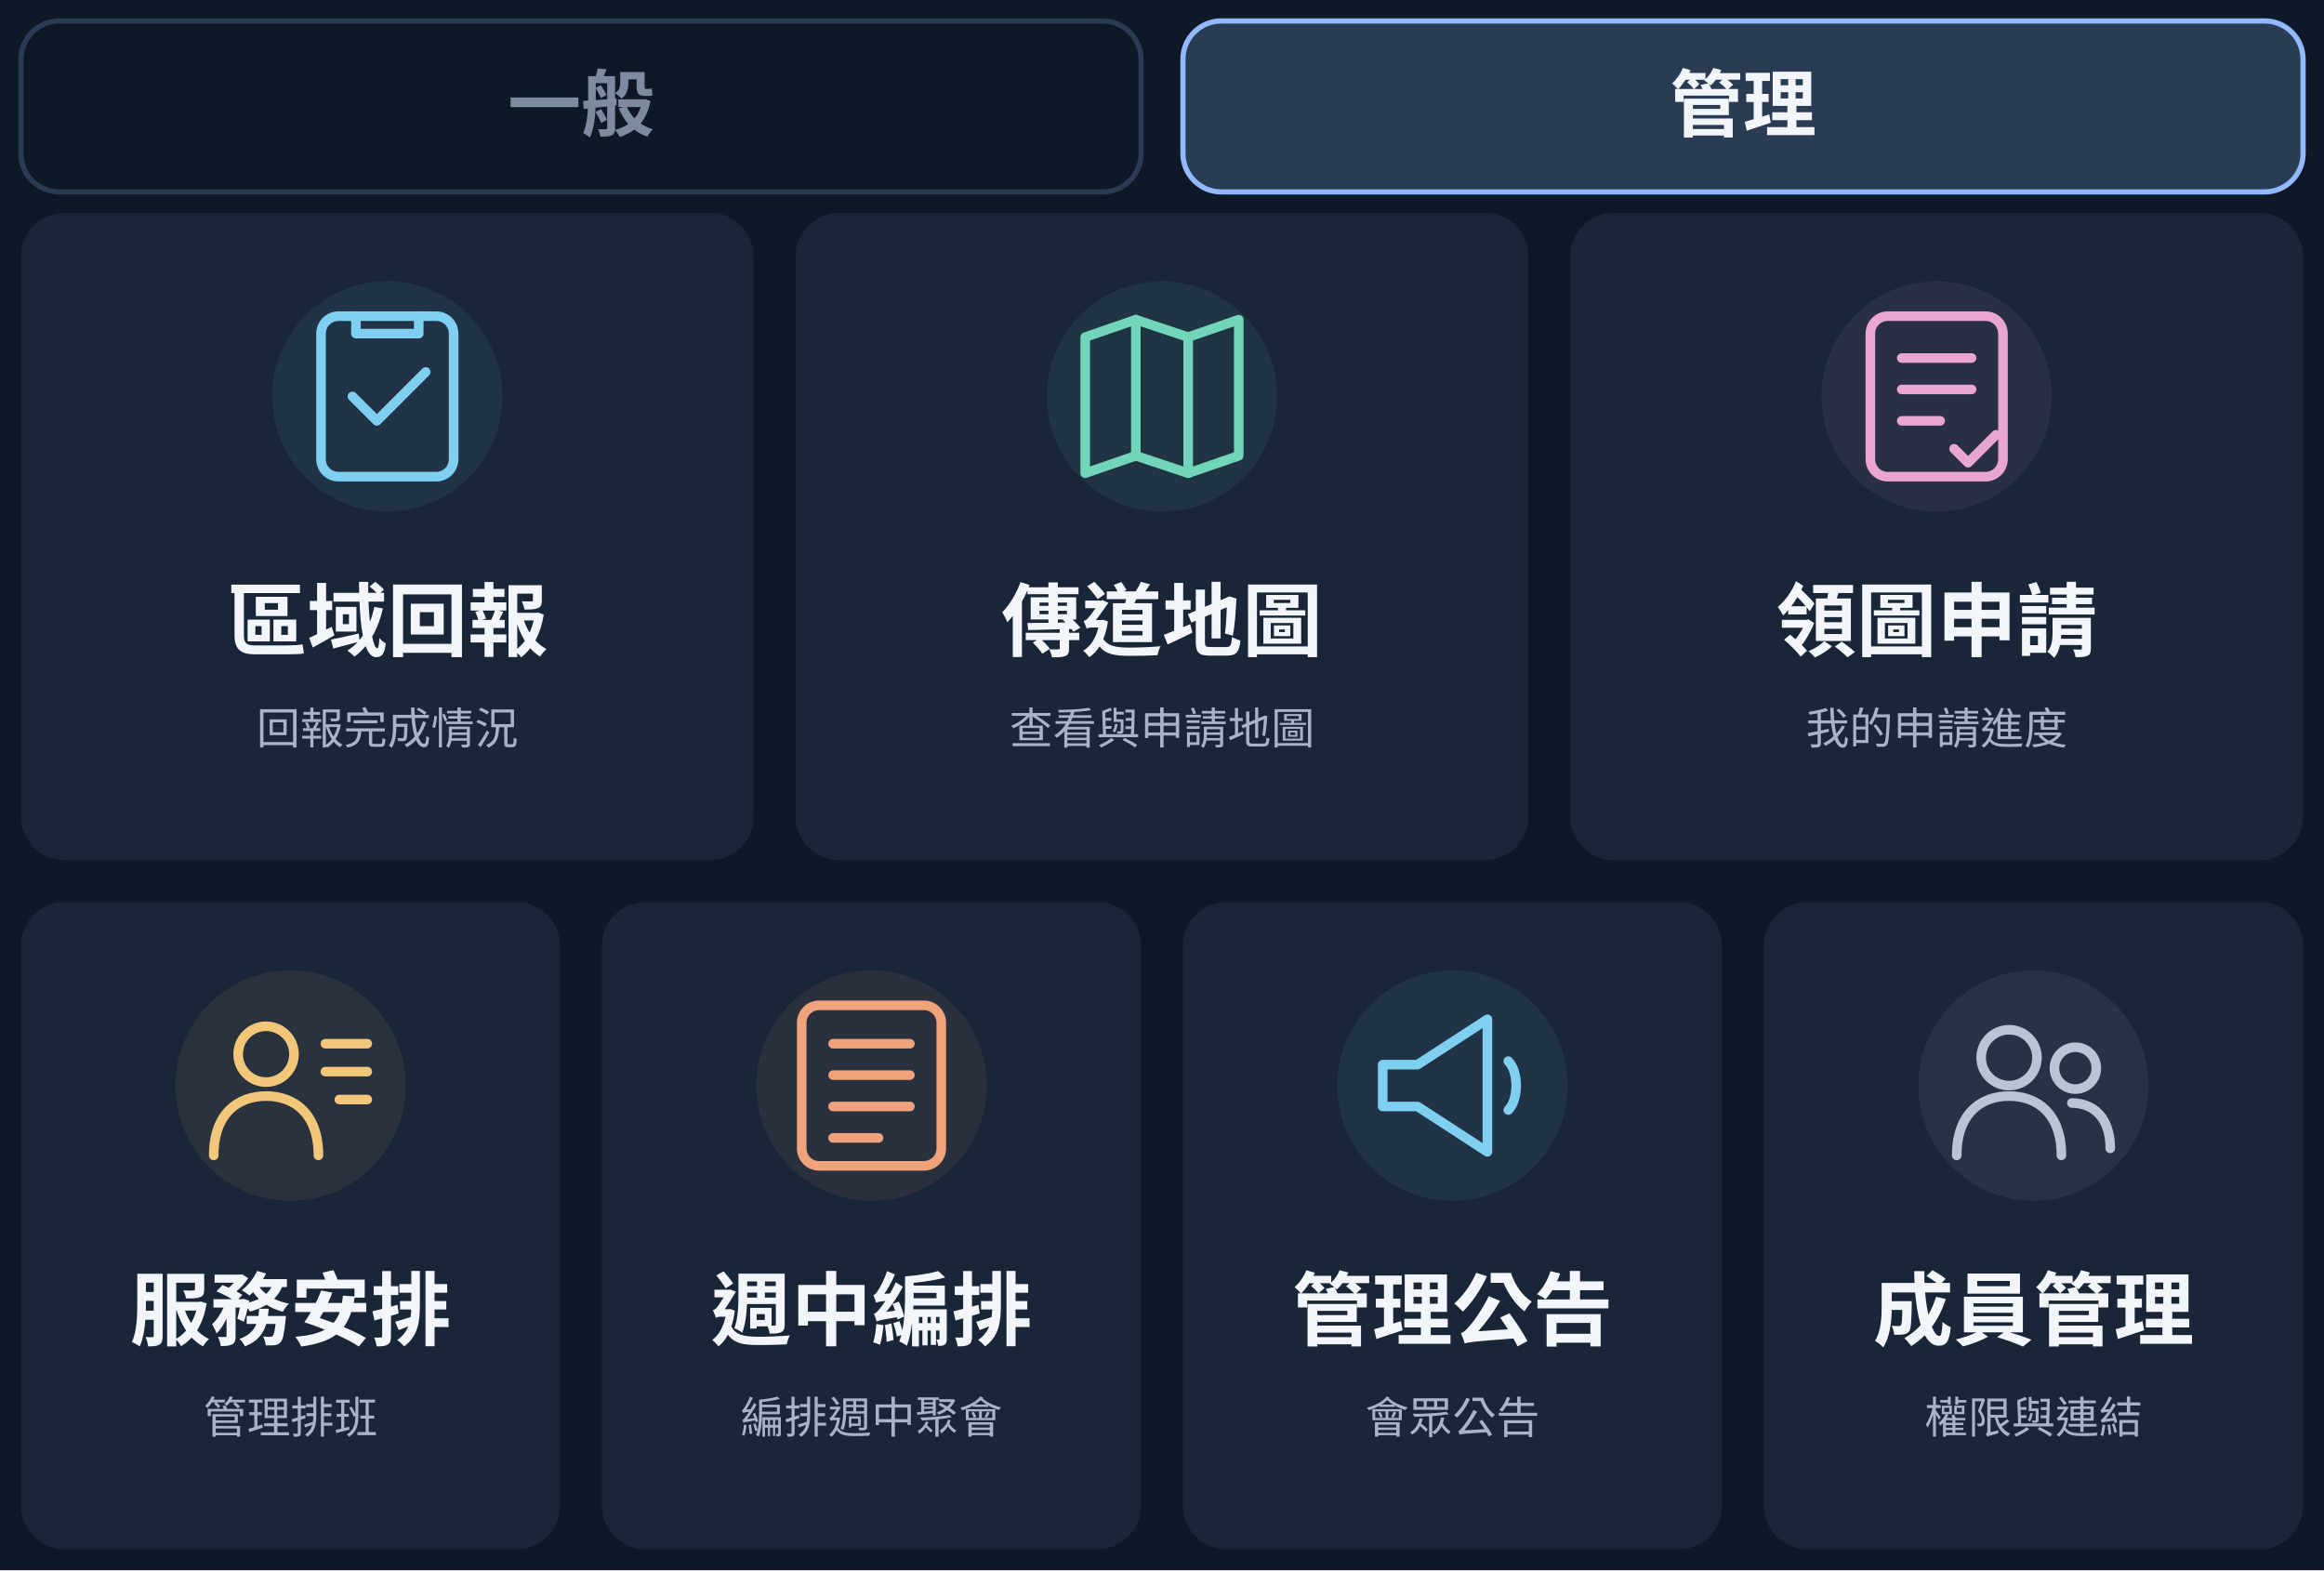
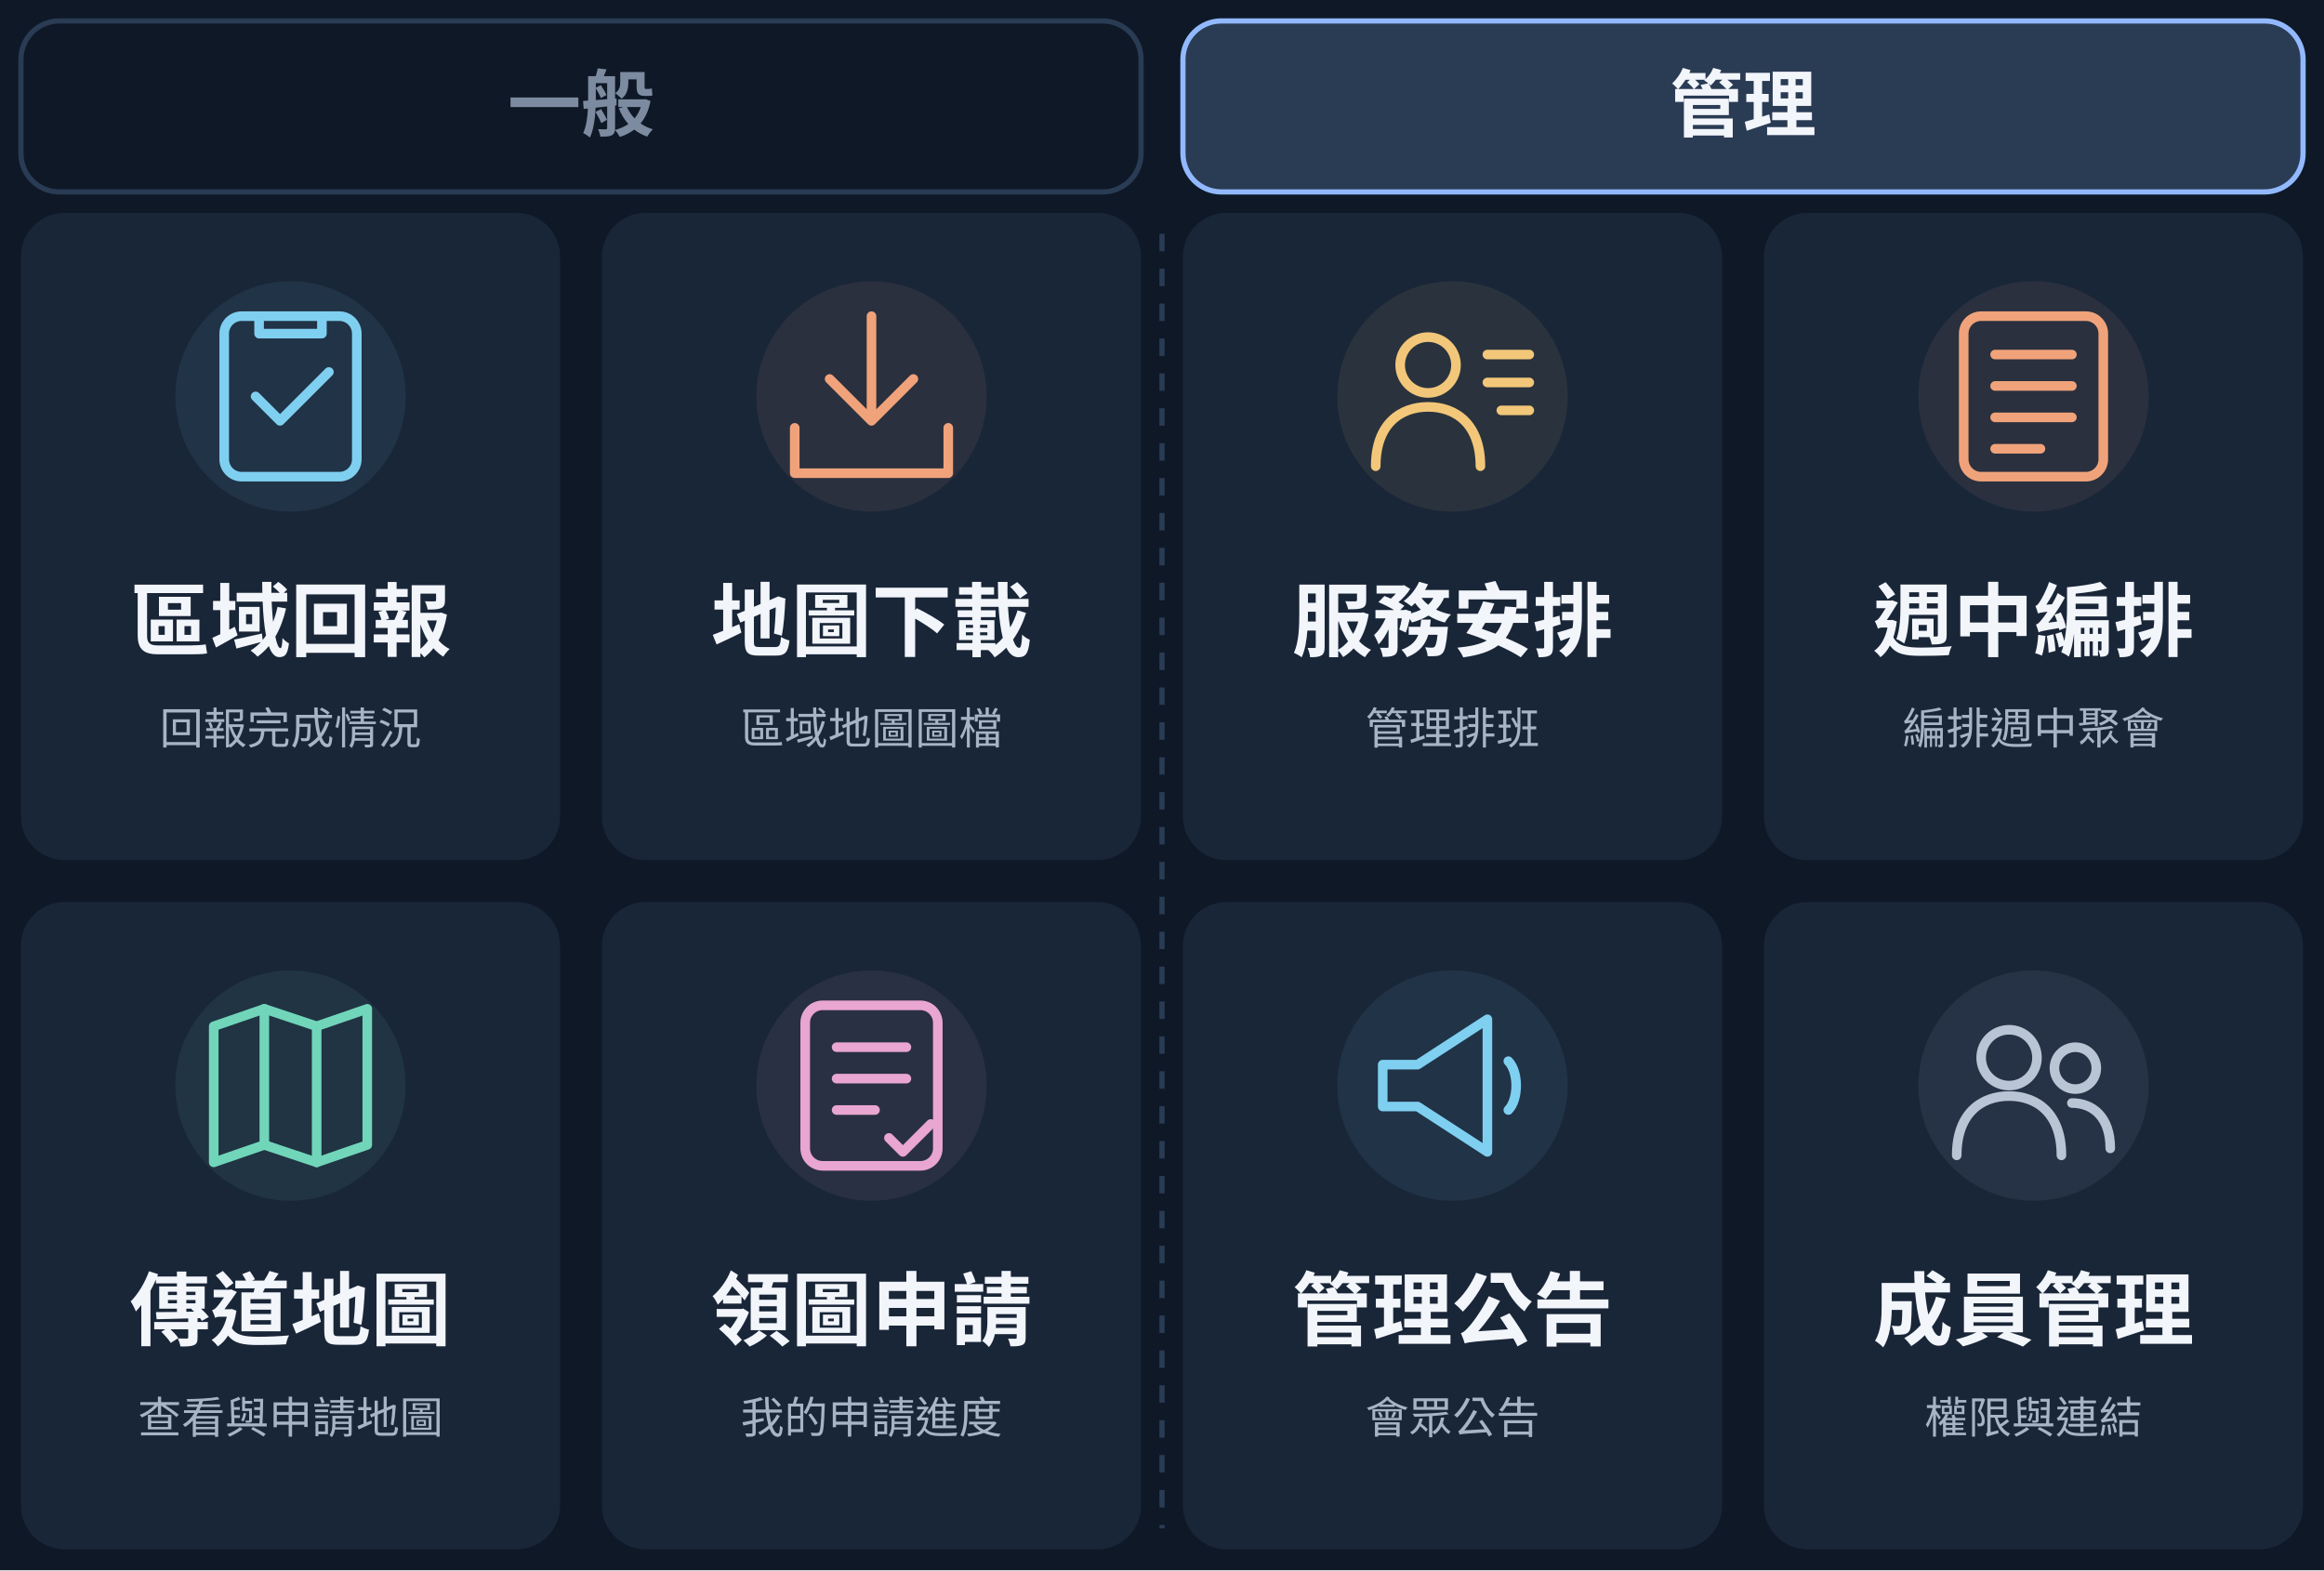
<svg xmlns="http://www.w3.org/2000/svg" width="1332" height="900" viewBox="0 0 1332 900">
  <rect width="1332" height="900" fill="#0e1827" />
  <g transform="translate(0 0)">
    <rect x="12" y="12" width="642" height="98" rx="22" fill="#0e1827" stroke="#2a3b54" stroke-width="3" />
    <text x="333" y="75" text-anchor="middle" fill="#7d8ba0" font-family="Microsoft JhengHei, Noto Sans CJK TC, sans-serif" font-weight="700" font-size="42">一般</text>
  </g>
  <g transform="translate(666 0)">
    <rect x="12" y="12" width="642" height="98" rx="22" fill="#2a3b54" stroke="#92b9ff" stroke-width="3" />
    <text x="333" y="75" text-anchor="middle" fill="#f2f5fa" font-family="Microsoft JhengHei, Noto Sans CJK TC, sans-serif" font-weight="700" font-size="42">管理</text>
  </g>
  <g transform="translate(0 110)">
-     <rect x="12" y="12" width="420" height="371" rx="25" fill="#192638" />
-     <circle cx="222" cy="117.211" r="66" fill="#7fd0f0" opacity=".08" />
-     <g transform="translate(222 117.2107)" fill="none" stroke="#7fd0f0" stroke-width="5.5" stroke-linejoin="round" stroke-linecap="round">
+     <rect x="12" y="12" width="309" height="371" rx="25" fill="#192638" />
+     <circle cx="166.5" cy="117.211" r="66" fill="#7fd0f0" opacity=".08" />
+     <g transform="translate(166.5 117.2107)" fill="none" stroke="#7fd0f0" stroke-width="5.5" stroke-linejoin="round" stroke-linecap="round">
      <rect x="-38" y="-46" width="76" height="92" rx="10" />
      <path d="M-18-46V-36H18V-46M-20 0-6 14 22-14" />
    </g>
-     <text x="222" y="262.552" text-anchor="middle" fill="#f2f5fa" font-family="Microsoft JhengHei, Noto Sans CJK TC, sans-serif" font-weight="700" font-size="46">區域回報</text>
-     <text x="222" y="316.469" text-anchor="middle" fill="#a6b4c6" font-family="Microsoft JhengHei, Noto Sans CJK TC, sans-serif" font-size="25">回報完成情況</text>
+     <text x="166.5" y="262.552" text-anchor="middle" fill="#f2f5fa" font-family="Microsoft JhengHei, Noto Sans CJK TC, sans-serif" font-weight="700" font-size="46">區域回報</text>
+     <text x="166.5" y="316.469" text-anchor="middle" fill="#a6b4c6" font-family="Microsoft JhengHei, Noto Sans CJK TC, sans-serif" font-size="25">回報完成情況</text>
  </g>
-   <g transform="translate(444 110)">
-     <rect x="12" y="12" width="420" height="371" rx="25" fill="#192638" />
-     <circle cx="222" cy="117.211" r="66" fill="#71d5ba" opacity=".08" />
-     <g transform="translate(222 117.2107)" fill="none" stroke="#71d5ba" stroke-width="5.5" stroke-linejoin="round" stroke-linecap="round">
-       <path d="M-44-34-15-44 15-34 44-44V34L15 44-15 34-44 44Z" />
-       <path d="M-15-44V34M15-34V44" />
+   <g transform="translate(333 110)">
+     <rect x="12" y="12" width="309" height="371" rx="25" fill="#192638" />
+     <circle cx="166.5" cy="117.211" r="66" fill="#f0a37a" opacity=".08" />
+     <g transform="translate(166.5 117.2107)" fill="none" stroke="#f0a37a" stroke-width="5.5" stroke-linejoin="round" stroke-linecap="round">
+       <path d="M0-46V14M-24-10 0 14 24-10" />
+       <path d="M-44 18V44H44V18" />
    </g>
-     <text x="222" y="262.552" text-anchor="middle" fill="#f2f5fa" font-family="Microsoft JhengHei, Noto Sans CJK TC, sans-serif" font-weight="700" font-size="46">傳道地圖</text>
-     <text x="222" y="316.469" text-anchor="middle" fill="#a6b4c6" font-family="Microsoft JhengHei, Noto Sans CJK TC, sans-serif" font-size="25">查看與申請地圖</text>
+     <text x="166.5" y="262.552" text-anchor="middle" fill="#f2f5fa" font-family="Microsoft JhengHei, Noto Sans CJK TC, sans-serif" font-weight="700" font-size="46">地圖下載</text>
+     <text x="166.5" y="316.469" text-anchor="middle" fill="#a6b4c6" font-family="Microsoft JhengHei, Noto Sans CJK TC, sans-serif" font-size="25">區域地圖圖檔</text>
  </g>
-   <g transform="translate(888 110)">
-     <rect x="12" y="12" width="420" height="371" rx="25" fill="#192638" />
-     <circle cx="222" cy="117.211" r="66" fill="#e9a6d0" opacity=".08" />
-     <g transform="translate(222 117.2107)" fill="none" stroke="#e9a6d0" stroke-width="5.5" stroke-linejoin="round" stroke-linecap="round">
-       <rect x="-38" y="-46" width="76" height="92" rx="10" />
-       <path d="M-20-22H20M-20-4H20M-20 14H2M10 30 18 38 34 22" />
-     </g>
-     <text x="222" y="262.552" text-anchor="middle" fill="#f2f5fa" font-family="Microsoft JhengHei, Noto Sans CJK TC, sans-serif" font-weight="700" font-size="46">領圖申請</text>
-     <text x="222" y="316.469" text-anchor="middle" fill="#a6b4c6" font-family="Microsoft JhengHei, Noto Sans CJK TC, sans-serif" font-size="25">我的申請進度</text>
-   </g>
-   <g transform="translate(0 505)">
+   <g transform="translate(666 110)">
    <rect x="12" y="12" width="309" height="371" rx="25" fill="#192638" />
    <circle cx="166.5" cy="117.211" r="66" fill="#f3c779" opacity=".08" />
    <g transform="translate(166.5 117.2107)" fill="none" stroke="#f3c779" stroke-width="5.5" stroke-linejoin="round" stroke-linecap="round">
      <circle cx="-14" cy="-18" r="16" />
      <path d="M-44 40C-44 16-30 6-14 6S16 16 16 40" />
      <path d="M20-24H44M20-8H44M28 8H44" />
    </g>
    <text x="166.5" y="262.552" text-anchor="middle" fill="#f2f5fa" font-family="Microsoft JhengHei, Noto Sans CJK TC, sans-serif" font-weight="700" font-size="46">服務安排</text>
    <text x="166.5" y="316.469" text-anchor="middle" fill="#a6b4c6" font-family="Microsoft JhengHei, Noto Sans CJK TC, sans-serif" font-size="25">管理排班</text>
  </g>
-   <g transform="translate(333 505)">
+   <g transform="translate(999 110)">
    <rect x="12" y="12" width="309" height="371" rx="25" fill="#192638" />
    <circle cx="166.5" cy="117.211" r="66" fill="#f0a37a" opacity=".08" />
    <g transform="translate(166.5 117.2107)" fill="none" stroke="#f0a37a" stroke-width="5.5" stroke-linejoin="round" stroke-linecap="round">
      <rect x="-40" y="-46" width="80" height="92" rx="10" />
      <path d="M-22-24H22M-22-6H22M-22 12H22M-22 30H4" />
    </g>
    <text x="166.5" y="262.552" text-anchor="middle" fill="#f2f5fa" font-family="Microsoft JhengHei, Noto Sans CJK TC, sans-serif" font-weight="700" font-size="46">週中編排</text>
    <text x="166.5" y="316.469" text-anchor="middle" fill="#a6b4c6" font-family="Microsoft JhengHei, Noto Sans CJK TC, sans-serif" font-size="25">編排週中聚會</text>
+   </g>
+   <g transform="translate(0 505)">
+     <rect x="12" y="12" width="309" height="371" rx="25" fill="#192638" />
+     <circle cx="166.5" cy="117.211" r="66" fill="#71d5ba" opacity=".08" />
+     <g transform="translate(166.5 117.2107)" fill="none" stroke="#71d5ba" stroke-width="5.5" stroke-linejoin="round" stroke-linecap="round">
+       <path d="M-44-34-15-44 15-34 44-44V34L15 44-15 34-44 44Z" />
+       <path d="M-15-44V34M15-34V44" />
+     </g>
+     <text x="166.5" y="262.552" text-anchor="middle" fill="#f2f5fa" font-family="Microsoft JhengHei, Noto Sans CJK TC, sans-serif" font-weight="700" font-size="46">傳道地圖</text>
+     <text x="166.5" y="316.469" text-anchor="middle" fill="#a6b4c6" font-family="Microsoft JhengHei, Noto Sans CJK TC, sans-serif" font-size="25">查看與申請地圖</text>
+   </g>
+   <g transform="translate(333 505)">
+     <rect x="12" y="12" width="309" height="371" rx="25" fill="#192638" />
+     <circle cx="166.5" cy="117.211" r="66" fill="#e9a6d0" opacity=".08" />
+     <g transform="translate(166.5 117.2107)" fill="none" stroke="#e9a6d0" stroke-width="5.5" stroke-linejoin="round" stroke-linecap="round">
+       <rect x="-38" y="-46" width="76" height="92" rx="10" />
+       <path d="M-20-22H20M-20-4H20M-20 14H2M10 30 18 38 34 22" />
+     </g>
+     <text x="166.5" y="262.552" text-anchor="middle" fill="#f2f5fa" font-family="Microsoft JhengHei, Noto Sans CJK TC, sans-serif" font-weight="700" font-size="46">領圖申請</text>
+     <text x="166.5" y="316.469" text-anchor="middle" fill="#a6b4c6" font-family="Microsoft JhengHei, Noto Sans CJK TC, sans-serif" font-size="25">我的申請進度</text>
  </g>
  <g transform="translate(666 505)">
    <rect x="12" y="12" width="309" height="371" rx="25" fill="#192638" />
    <circle cx="166.5" cy="117.211" r="66" fill="#7fd0f0" opacity=".08" />
    <g transform="translate(166.5 117.2107)" fill="none" stroke="#7fd0f0" stroke-width="5.5" stroke-linejoin="round" stroke-linecap="round">
      <path d="M-40-12V12H-20L20 38V-38L-20-12Z" />
      <path d="M32-14C38-8 38 8 32 14" />
    </g>
    <text x="166.5" y="262.552" text-anchor="middle" fill="#f2f5fa" font-family="Microsoft JhengHei, Noto Sans CJK TC, sans-serif" font-weight="700" font-size="46">管理公告</text>
    <text x="166.5" y="316.469" text-anchor="middle" fill="#a6b4c6" font-family="Microsoft JhengHei, Noto Sans CJK TC, sans-serif" font-size="25">會眾公告</text>
  </g>
  <g transform="translate(999 505)">
    <rect x="12" y="12" width="309" height="371" rx="25" fill="#192638" />
    <circle cx="166.5" cy="117.211" r="66" fill="#b9c4d4" opacity=".08" />
    <g transform="translate(166.5 117.2107)" fill="none" stroke="#b9c4d4" stroke-width="5.5" stroke-linejoin="round" stroke-linecap="round">
      <circle cx="-14" cy="-16" r="16" />
      <path d="M-44 40C-44 16-30 6-14 6S16 16 16 40" />
      <circle cx="24" cy="-10" r="12" />
      <path d="M22 10C34 10 44 18 44 36" />
    </g>
    <text x="166.5" y="262.552" text-anchor="middle" fill="#f2f5fa" font-family="Microsoft JhengHei, Noto Sans CJK TC, sans-serif" font-weight="700" font-size="46">成員管理</text>
    <text x="166.5" y="316.469" text-anchor="middle" fill="#a6b4c6" font-family="Microsoft JhengHei, Noto Sans CJK TC, sans-serif" font-size="25">權限與連結</text>
  </g>
+   <path d="M666 134V876" stroke="#2a3b54" stroke-width="3" stroke-dasharray="10 10" />
</svg>
